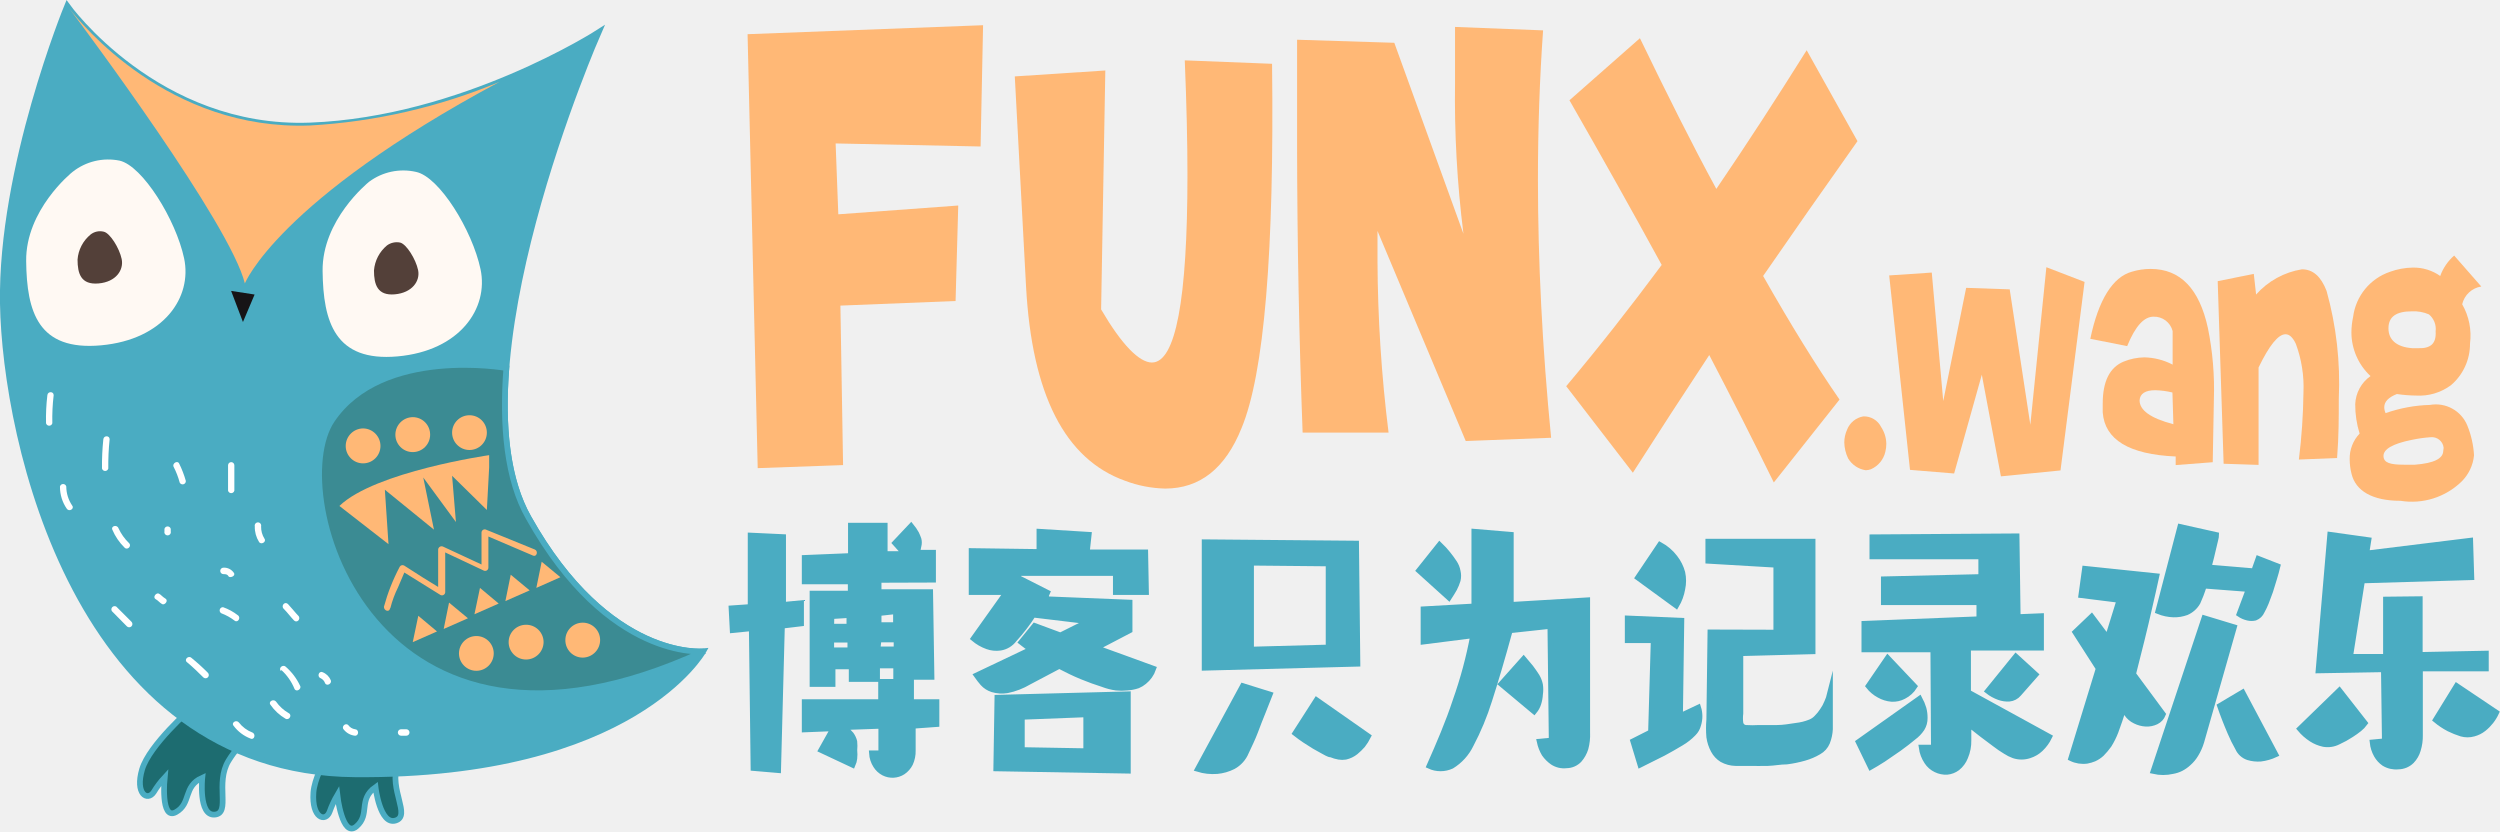
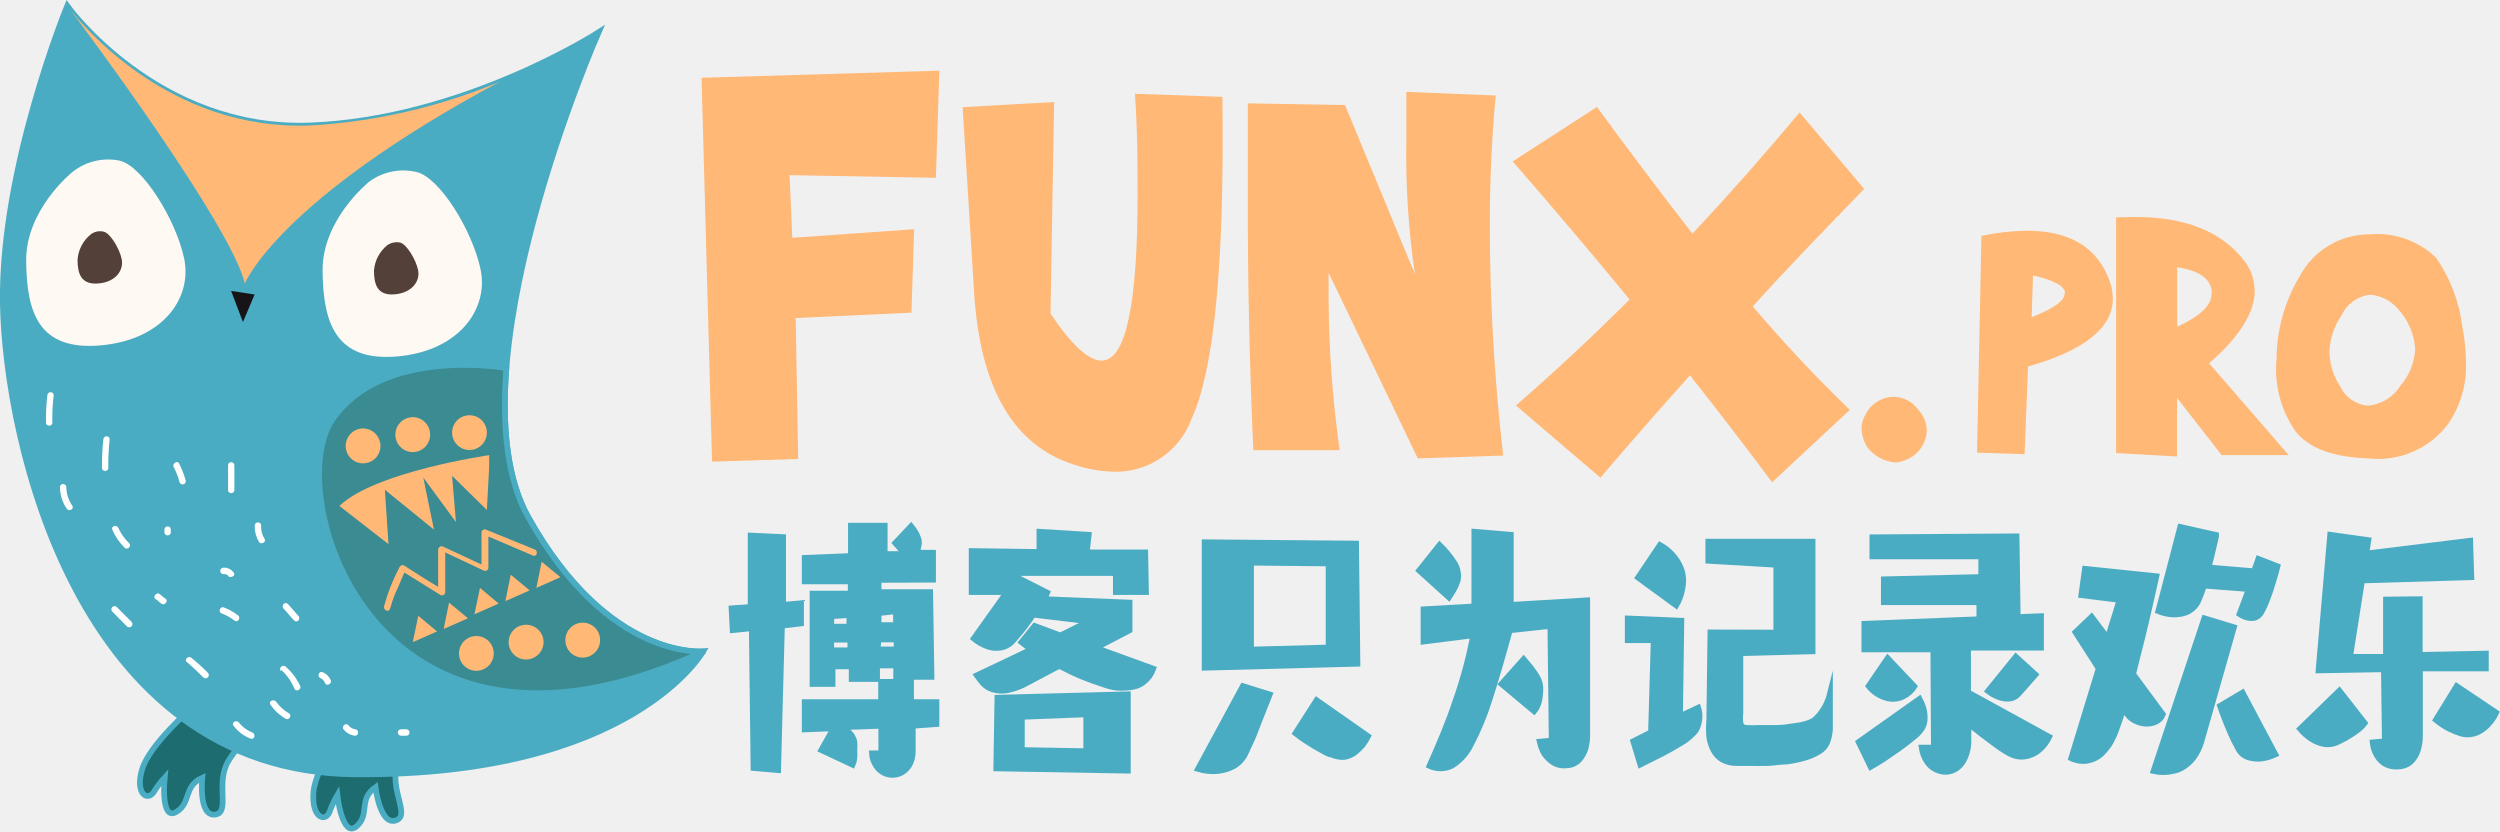
<svg xmlns="http://www.w3.org/2000/svg" viewBox="0 0 130.89 43.55">
  <defs>
-     <style>.cls-1{fill:#4aacc2;}.cls-1,.cls-3,.cls-5{stroke:#4aacc2;stroke-miterlimit:10;stroke-width:0.3px;}.cls-2{fill:#ffb876;}.cls-3{fill:#1d6c70;}.cls-4{fill:#fff;}.cls-5{fill:#3b8b93;}.cls-6{fill:#fff9f3;}.cls-7{fill:#534039;}.cls-8{fill:#161416;}</style>
+     <style>.cls-1{fill:#4aacc2;}.cls-1,.cls-2,.cls-5{stroke:#4aacc2;stroke-miterlimit:10;stroke-width:0.3px;}.cls-2{fill:#1d6c70;}.cls-3{fill:#ffb876;}.cls-4{fill:#fff;}.cls-5{fill:#3b8b93;}.cls-6{fill:#fff9f3;}.cls-7{fill:#534039;}.cls-8{fill:#161416;}</style>
  </defs>
  <g id="图层_2" data-name="图层 2">
    <g id="图层_1-2" data-name="图层 1">
      <path class="cls-1" d="M41,28.12,41,31.67l.94-.09,0,1.06-1,.12-.2,7.56-1.29-.11-.09-7.32-1,.1-.06-1.14,1-.07,0-3.74Zm6.7-.57.14.18.13.21a2.85,2.85,0,0,1,.12.29.68.68,0,0,1,0,.35,2.37,2.37,0,0,1-.09.36l.85,0,0,1.41L46,30.36V31L48.7,31l.07,4.44H46.92v-.6l-1,0v.71l-1.33,0v-.66l-1,0v.92H42.54l0-4.73,2,0v-.64l-2.41,0,0-1.23,2.42-.1V27.52h1.77l0,1.49,1.07,0-.52-.58Zm0,8.15v1.06h1.33v1.15L47.79,38l0,1.29a1.54,1.54,0,0,1-.14.69,1.15,1.15,0,0,1-.38.43,1,1,0,0,1-1,.05,1.06,1.06,0,0,1-.41-.38,1.35,1.35,0,0,1-.21-.64h.49V38l-2,.07a2.61,2.61,0,0,1,.2.17,2.28,2.28,0,0,1,.22.22,1.05,1.05,0,0,1,.17.37,2.3,2.3,0,0,1,0,.45,2,2,0,0,1,0,.43,1.1,1.1,0,0,1-.09.33L43,39.27l.64-1.14-1.51.06V36.76h4V35.7Zm-4.18-2.89.95,0v-.61l-.94.06Zm0,1.24,1,0v-.56h-1ZM45.94,34l1,0v-.52l-.94,0ZM46,32.1l0,.63.91,0V32Z" />
      <path class="cls-1" d="M52.71,31H50.87l0-2.15,3.55.05,0-1.06L57,28l-.1.92,3.06,0L60,31H58.42V30L53.31,30v.26l1.52.77a.37.37,0,0,1-.06.1.93.93,0,0,1,0,.1l-.08.14,4.45.18V33l-1.76.92,3,1.09a1.5,1.5,0,0,1-.48.68,1.32,1.32,0,0,1-.33.2A2.21,2.21,0,0,1,59,36a2.61,2.61,0,0,1-.56,0,3.14,3.14,0,0,1-.7-.18c-.35-.11-.71-.24-1.1-.4s-.78-.35-1.18-.56l-1.59.84a3.62,3.62,0,0,1-1.14.44,1.7,1.7,0,0,1-.77-.05,1.14,1.14,0,0,1-.5-.32,5.15,5.15,0,0,1-.32-.41L54,34l-.26-.18-.26-.2.69-.85,1.35.5L57,32.53l-2.91-.35a9.7,9.7,0,0,1-1,1.3,1.12,1.12,0,0,1-.72.43,1.39,1.39,0,0,1-.68-.07,2.36,2.36,0,0,1-.71-.41Zm6.34,5.35,0,4-6.89-.12.06-3.7ZM53.5,37.53l0,1.74,3.37.06,0-1.93Z" />
      <path class="cls-1" d="M66.48,36.36c-.11.29-.24.61-.37.93s-.24.6-.39,1-.31.71-.48,1.08a1.51,1.51,0,0,1-.68.76,2.33,2.33,0,0,1-.84.24,2.7,2.7,0,0,1-1-.11l2.35-4.34ZM71,28.46l.07,6.29-8,.21,0-6.57Zm-5.5,1,0,4.55,4.06-.11,0-4.4Zm6.13,9.09a2.74,2.74,0,0,1-.29.46,3.18,3.18,0,0,1-.37.36,1.32,1.32,0,0,1-.52.25,1,1,0,0,1-.35,0,1.86,1.86,0,0,1-.41-.12c-.14,0-.29-.12-.44-.19l-.43-.24c-.33-.2-.67-.42-1-.68l1.11-1.73Z" />
      <path class="cls-1" d="M75.37,28.53a4.69,4.69,0,0,1,.43.47q.17.21.33.45a1.17,1.17,0,0,1,.19.47,1,1,0,0,1,0,.46,2.53,2.53,0,0,1-.18.44c-.09.15-.18.31-.28.46l-1.56-1.41ZM79.1,28v3.67l4-.24c0,.16,0,.42,0,.77s0,.77,0,1.23,0,1,0,1.45,0,1,0,1.46v1.23c0,.36,0,.62,0,.78a2.71,2.71,0,0,1-.09.84,1.65,1.65,0,0,1-.33.59.93.93,0,0,1-.67.29,1.08,1.08,0,0,1-.72-.17,1.75,1.75,0,0,1-.43-.43,2.14,2.14,0,0,1-.25-.64l.63-.06-.07-6L79.05,33c-.4,1.46-.76,2.68-1.08,3.67A13.81,13.81,0,0,1,77,39a2.65,2.65,0,0,1-1,1.1,1.38,1.38,0,0,1-1.16,0c.51-1.15,1-2.29,1.37-3.42a22.82,22.82,0,0,0,.92-3.42l-2.6.33,0-1.69,2.66-.15,0-3.91Zm.67,6.51.37.44c.11.15.22.3.32.46a1.44,1.44,0,0,1,.17.44,1.67,1.67,0,0,1,0,.5,1.93,1.93,0,0,1-.09.49,1.2,1.2,0,0,1-.22.4l-1.71-1.43Z" />
      <path class="cls-1" d="M88.91,37.05a1.48,1.48,0,0,1,0,.9.93.93,0,0,1-.25.44,3,3,0,0,1-.65.51c-.3.18-.61.36-.93.53l-1.2.6-.37-1.22.93-.47.14-4.82-1.36,0,0-1.14,2.81.12-.07,5Zm-2-8.52a2.46,2.46,0,0,1,.78.67,2.2,2.2,0,0,1,.39.78,2,2,0,0,1,0,.85,2.56,2.56,0,0,1-.32.87l-2-1.46Zm6.09,4.59,0-3.55-3.56-.21v-1h5.46l0,5.74-3.78.1,0,3.15a1.93,1.93,0,0,0,0,.5.31.31,0,0,0,.29.26,5.55,5.55,0,0,0,.69,0c.29,0,.61,0,.94,0s.65-.06,1-.11a2.8,2.8,0,0,0,.75-.19.94.94,0,0,0,.33-.23,2.2,2.2,0,0,0,.3-.37,2.11,2.11,0,0,0,.24-.44,2.47,2.47,0,0,0,.15-.43c0,.35,0,.69,0,1s0,.54,0,.83a2.2,2.2,0,0,1-.15.7,1,1,0,0,1-.44.49,3.2,3.2,0,0,1-.75.32,6.23,6.23,0,0,1-.92.19c-.34,0-.66.07-1,.08s-.64,0-.93,0l-.75,0a1.52,1.52,0,0,1-.71-.19,1.24,1.24,0,0,1-.44-.47,2.06,2.06,0,0,1-.23-.7,5.31,5.31,0,0,1,0-.91l.06-4.57Z" />
      <path class="cls-1" d="M100.5,36.59a2.75,2.75,0,0,1,.21.51,1.88,1.88,0,0,1,.06.49,1,1,0,0,1-.15.55,1.78,1.78,0,0,1-.44.46c-.22.19-.48.38-.75.58l-.83.57c-.28.18-.5.31-.66.4l-.63-1.3Zm3.13-4.17,0-.89h-5l0-1.2,5.1-.12,0-1.08-5.7,0v-1l7.55-.05.06,4.23,1.22-.05v1.65l-3.82,0,0,2.34,4.25,2.33a2.14,2.14,0,0,1-.46.63,1.51,1.51,0,0,1-.58.34,1.29,1.29,0,0,1-.82,0,2,2,0,0,1-.42-.21,5.88,5.88,0,0,1-.57-.39l-.68-.51-.7-.55v.86a2.11,2.11,0,0,1-.17.89,1.36,1.36,0,0,1-.41.56,1.06,1.06,0,0,1-.54.21,1.19,1.19,0,0,1-.58-.12,1.14,1.14,0,0,1-.47-.41,1.76,1.76,0,0,1-.28-.74l.64,0L101.22,34H97.61l0-1.34Zm-3.4,3.52a1.42,1.42,0,0,1-.56.51,1.19,1.19,0,0,1-.63.14,1.58,1.58,0,0,1-.65-.2,1.78,1.78,0,0,1-.56-.47l1-1.46Zm6.34-.62-.88,1a.73.73,0,0,1-.5.26,1.34,1.34,0,0,1-.53-.08,2.1,2.1,0,0,1-.58-.32l1.46-1.8Z" />
      <path class="cls-1" d="M110.35,33.41l.62-2-2-.25.19-1.38,3.74.39c-.11.52-.24,1.07-.37,1.64s-.24,1.05-.39,1.65-.31,1.22-.46,1.83l1.56,2.11a.72.72,0,0,1-.35.38,1.12,1.12,0,0,1-.54.11,1.42,1.42,0,0,1-.56-.15,1.09,1.09,0,0,1-.44-.38L111.2,37c-.08.25-.15.49-.23.72l-.21.59a4.14,4.14,0,0,1-.35.7,3.71,3.71,0,0,1-.38.45,1.47,1.47,0,0,1-.39.26,1.92,1.92,0,0,1-.37.11,1.44,1.44,0,0,1-.83-.13L109.88,35l-1.22-1.9.85-.81Zm6.61-.57-1.71,6a2.78,2.78,0,0,1-.29.65,1.86,1.86,0,0,1-.37.45,1.81,1.81,0,0,1-.41.29,1.54,1.54,0,0,1-.43.14,2.23,2.23,0,0,1-1,0l2.66-8Zm.78-2-2.35-.18c-.06.18-.11.34-.17.49l-.16.38a1.24,1.24,0,0,1-.59.53,1.84,1.84,0,0,1-.67.11A2.32,2.32,0,0,1,113,32l1.15-4.41,1.88.42c0,.11-.07.33-.14.65s-.16.67-.26,1.05l2.38.2.23-.65,1,.39c-.05.21-.11.42-.18.65s-.13.44-.2.65l-.22.59a4.06,4.06,0,0,1-.22.46.63.63,0,0,1-.35.34.84.84,0,0,1-.38,0,1.28,1.28,0,0,1-.44-.19Zm1.39,8.66a2.56,2.56,0,0,1-.77.22,1.83,1.83,0,0,1-.65-.07.89.89,0,0,1-.54-.49,7.56,7.56,0,0,1-.4-.81c-.11-.26-.21-.5-.29-.71s-.18-.47-.25-.68l1.18-.7Z" />
      <path class="cls-1" d="M123.81,37.86a1.61,1.61,0,0,1-.29.3,4.74,4.74,0,0,1-.42.3,4.9,4.9,0,0,1-.67.37,1.22,1.22,0,0,1-.78.12,1.9,1.9,0,0,1-.63-.26,2.72,2.72,0,0,1-.6-.53l2.06-2Zm2.88-6.49v2.92l3.46-.07V35l-3.45,0,0,3.48a2.48,2.48,0,0,1-.11.79,1.38,1.38,0,0,1-.33.57,1,1,0,0,1-.7.29,1.18,1.18,0,0,1-.74-.17,1.29,1.29,0,0,1-.39-.43,1.71,1.71,0,0,1-.21-.66l.64-.06-.05-3.77-3.42.06L122,28l2,.28-.11.7,5.44-.67.06,1.91-5.72.17-.63,4,1.88,0,0-3Zm4,5.94a2.32,2.32,0,0,1-.66.84,1.41,1.41,0,0,1-.52.26,1.17,1.17,0,0,1-.64,0,4.64,4.64,0,0,1-.65-.26,3.94,3.94,0,0,1-.69-.46l1.09-1.77Z" />
-       <path class="cls-2" d="M51.47,1.32l-.13,6.35-7.59-.16.14,3.71,6.28-.46-.14,5L44,16l.14,8.35-4.47.16L39.14,1.79Z" />
-       <path class="cls-2" d="M53.72,15,53.13,4l4.74-.31L57.65,16.2c1.08,1.85,2,2.78,2.66,2.78q1.86,0,1.86-9.82,0-2.6-.14-6l4.57.18Q66.78,18.14,65,22.42c-.85,2.11-2.18,3.16-4,3.16a6.33,6.33,0,0,1-2.1-.41Q54.18,23.48,53.72,15Z" />
-       <path class="cls-2" d="M73,2.24l3.62,10a56.89,56.89,0,0,1-.44-7.95q0-1.37,0-2.88l4.61.18c-.18,2.52-.27,5.13-.27,7.81q0,6.47.69,13.52l-4.47.17-4.62-11c0,.51,0,1,0,1.56a75.22,75.22,0,0,0,.58,9H68.2q-.28-7.55-.29-15c0-1.86,0-3.71,0-5.57Z" />
-       <path class="cls-2" d="M82,20.22q2.52-3,5-6.35-2.3-4.21-4.83-8.62L85.86,2c1.39,2.87,2.7,5.5,4,7.89C91.42,7.6,93,5.17,94.59,2.63l2.66,4.76Q94.69,11,92.31,14.45q2.16,3.81,4,6.47l-3.44,4.34c-1.07-2.18-2.2-4.41-3.38-6.67q-2.06,3.12-4,6.16Z" />
-       <path class="cls-2" d="M96.76,24a2,2,0,0,1-.2-.84,1.62,1.62,0,0,1,.14-.65,1.11,1.11,0,0,1,.86-.71,1,1,0,0,1,.93.56,1.62,1.62,0,0,1,.27.88,1.77,1.77,0,0,1-.05.41,1.32,1.32,0,0,1-.76.92.86.86,0,0,1-.27.05A1.3,1.3,0,0,1,96.76,24Z" />
-       <path class="cls-2" d="M101.74,21l1.2-5.93,2.28.08,1.08,7.09.84-8.25,2,.77-1.26,9.87-3.12.31-1-5.32-1.45,5.17L100,24.6,98.91,14.42l2.23-.15Z" />
-       <path class="cls-2" d="M111.6,14.23a3.38,3.38,0,0,1,1-.15q2.33,0,3,3.11a16.07,16.07,0,0,1,.31,3.7l-.06,3.31-1.94.15,0-.45q-3.66-.16-3.82-2.31c0-.21,0-.36,0-.46,0-1.17.37-1.9,1.1-2.2a3,3,0,0,1,1.08-.22,3.35,3.35,0,0,1,1.48.38c0-1.11,0-1.69,0-1.76a1,1,0,0,0-1-.75c-.48,0-.94.46-1.38,1.54l-1.93-.38C109.87,15.68,110.62,14.51,111.6,14.23Zm1.24,6.2c-.52,0-.8.18-.82.53,0,.51.55.93,1.77,1.25l-.05-1.66A4.21,4.21,0,0,0,112.84,20.43Z" />
-       <path class="cls-2" d="M118,14.34l.12,1.08a4.08,4.08,0,0,1,2.4-1.32c.58,0,1,.38,1.29,1.13a17.94,17.94,0,0,1,.64,5.64c0,.94,0,2-.09,3.11l-2,.08a31.41,31.41,0,0,0,.24-3.51A6.49,6.49,0,0,0,120.2,18c-.16-.34-.34-.5-.54-.5q-.57,0-1.41,1.74v5.1l-1.83-.06-.31-9.56Z" />
-       <path class="cls-2" d="M129.18,22.28a4.85,4.85,0,0,1,.35,1.56,2.23,2.23,0,0,1-.66,1.38,3.73,3.73,0,0,1-3.19,1c-1.48,0-2.34-.52-2.56-1.4a3.13,3.13,0,0,1-.1-.77,1.89,1.89,0,0,1,.52-1.35,5.07,5.07,0,0,1-.23-1.54,1.89,1.89,0,0,1,.8-1.47,3.14,3.14,0,0,1-1-2.29,4,4,0,0,1,.09-.81,2.88,2.88,0,0,1,1.93-2.36,3.64,3.64,0,0,1,1.2-.22,2.4,2.4,0,0,1,1.43.44,2.58,2.58,0,0,1,.73-1.07L129.91,15a1.22,1.22,0,0,0-1,.93,3.29,3.29,0,0,1,.41,2.06,2.84,2.84,0,0,1-1,2.18,2.79,2.79,0,0,1-1.83.54,7.44,7.44,0,0,1-1-.08q-.66.26-.66.69a.76.76,0,0,0,.07.31,7.62,7.62,0,0,1,2.32-.43A1.78,1.78,0,0,1,129.18,22.28Zm-1.24,1.17a.62.62,0,0,0-.67-.56,7,7,0,0,0-1,.14c-1,.2-1.49.49-1.48.85s.37.45,1.08.45l.57,0c1-.08,1.48-.32,1.48-.74Zm-.42-6.1a1,1,0,0,0-.35-.89,2,2,0,0,0-.9-.16c-.8,0-1.21.27-1.22.87s.4,1,1.25,1.06l.31,0C127.25,18.25,127.56,18,127.52,17.35Z" />
-       <path class="cls-3" d="M10,37.1S7.82,39,7.44,40.28s.28,1.69.61,1.19a4.68,4.68,0,0,1,.57-.76s-.23,2.27.59,1.81.37-1.35,1.38-1.8c0,0-.21,2,.65,1.93s0-1.65.73-2.83,1.11-1,1.11-1S11.24,36.68,10,37.1Z" />
-       <path class="cls-3" d="M18.25,37.82s-1.74,2.32-1.84,3.67.64,1.58.85,1a5.11,5.11,0,0,1,.4-.86s.26,2.27,1,1.64.07-1.4,1-2.06c0,0,.23,2,1.05,1.75s-.35-1.62.1-2.92.87-1.19.87-1.19S19.35,37.15,18.25,37.82Z" />
+       <path class="cls-2" d="M10,37.1S7.82,39,7.44,40.28s.28,1.69.61,1.19a4.68,4.68,0,0,1,.57-.76s-.23,2.27.59,1.81.37-1.35,1.38-1.8c0,0-.21,2,.65,1.93s0-1.65.73-2.83,1.11-1,1.11-1S11.24,36.68,10,37.1Z" />
+       <path class="cls-2" d="M18.25,37.82s-1.74,2.32-1.84,3.67.64,1.58.85,1a5.11,5.11,0,0,1,.4-.86s.26,2.27,1,1.64.07-1.4,1-2.06c0,0,.23,2,1.05,1.75s-.35-1.62.1-2.92.87-1.19.87-1.19S19.35,37.15,18.25,37.82Z" />
      <path class="cls-1" d="M3.52.31s4.7,6.56,12.71,6.26S31.34,1.69,31.34,1.69,23.46,19.58,27.67,27.1s9.15,7,9.15,7-3.67,6.56-18.24,6.44S.27,23,.15,15.9,3.52.31,3.52.31Z" />
-       <path class="cls-2" d="M16.23,6.57C8.84,6.85,4.27,1.28,3.61.42c.89,1.18,8.45,11.32,9.21,14.42,0,0,1.69-4.31,13.32-10.55A30.15,30.15,0,0,1,16.23,6.57Z" />
+       <path class="cls-3" d="M16.23,6.57C8.84,6.85,4.27,1.28,3.61.42c.89,1.18,8.45,11.32,9.21,14.42,0,0,1.69-4.31,13.32-10.55A30.15,30.15,0,0,1,16.23,6.57Z" />
      <path class="cls-4" d="M5.41,23a13.06,13.06,0,0,0-.07,1.53.17.17,0,0,0,.33,0A13.06,13.06,0,0,1,5.74,23c0-.21-.31-.21-.33,0Z" />
      <path class="cls-4" d="M9.09,24.44a4.19,4.19,0,0,1,.32.83.17.17,0,0,0,.32-.09,5.33,5.33,0,0,0-.35-.91c-.09-.19-.38,0-.29.17Z" />
      <path class="cls-4" d="M8.61,27.69v.13a.17.17,0,1,0,.33,0v-.13a.17.17,0,0,0-.33,0Z" />
      <path class="cls-4" d="M8.15,31.37c.13.07.21.19.34.26s.35-.18.17-.29-.21-.19-.34-.26-.35.18-.17.29Z" />
      <path class="cls-4" d="M5.88,27.73a2.9,2.9,0,0,0,.64.94c.15.16.39-.08.24-.23a2.58,2.58,0,0,1-.56-.79c-.08-.2-.4-.11-.32.08Z" />
      <path class="cls-4" d="M11.59,32.11a2.67,2.67,0,0,1,.7.39c.17.12.34-.17.16-.29a2.74,2.74,0,0,0-.77-.42.17.17,0,0,0-.09.32Z" />
      <path class="cls-4" d="M11.7,30.06c.11,0,.2,0,.26.11s.39,0,.29-.17a.62.62,0,0,0-.55-.28.17.17,0,0,0,0,.34Z" />
      <path class="cls-4" d="M9.79,34.67c.3.25.58.52.86.8a.17.17,0,0,0,.24-.24,10.87,10.87,0,0,0-.87-.79c-.16-.14-.4.1-.23.23Z" />
      <path class="cls-4" d="M14.16,36.9a2.5,2.5,0,0,0,.79.73c.19.1.36-.19.17-.29a2.06,2.06,0,0,1-.67-.61c-.13-.16-.42,0-.29.17Z" />
      <path class="cls-4" d="M3.14,25.49a2,2,0,0,0,.36,1.15c.12.17.41,0,.28-.17a1.78,1.78,0,0,1-.31-1,.17.17,0,0,0-.33,0Z" />
      <path class="cls-4" d="M2.48,20.69a10.34,10.34,0,0,0-.07,1.47.17.17,0,0,0,.33,0,10.34,10.34,0,0,1,.07-1.47c0-.21-.31-.21-.33,0Z" />
      <path class="cls-4" d="M12.23,38a2,2,0,0,0,.89.67c.2.09.29-.24.09-.32a1.63,1.63,0,0,1-.7-.52c-.13-.17-.42,0-.28.17Z" />
      <path class="cls-4" d="M14.72,35.07a2.71,2.71,0,0,1,.7,1c.1.19.39,0,.29-.17a3,3,0,0,0-.76-1c-.16-.13-.4.1-.23.24Z" />
      <path class="cls-4" d="M18,38.2a.87.87,0,0,0,.59.32c.21,0,.21-.33,0-.34a.52.52,0,0,1-.35-.21c-.15-.16-.39.08-.24.23Z" />
      <path class="cls-4" d="M21,38.52h.27a.17.17,0,0,0,0-.34H21a.17.17,0,0,0,0,.34Z" />
      <path class="cls-4" d="M16.79,35.51a.45.45,0,0,1,.23.26c.1.19.39,0,.29-.17a.75.75,0,0,0-.43-.41c-.2-.07-.29.25-.09.32Z" />
      <path class="cls-4" d="M14.85,31.87c.19.19.35.41.53.6s.39-.08.24-.23-.35-.41-.53-.6-.39.08-.24.23Z" />
      <path class="cls-4" d="M5.86,32l.79.8a.17.17,0,0,0,.24-.24l-.8-.8a.17.17,0,0,0-.23.24Z" />
      <path class="cls-4" d="M13.34,27.56a1.46,1.46,0,0,0,.22.81c.11.18.4,0,.29-.16a1.16,1.16,0,0,1-.18-.65.17.17,0,1,0-.33,0Z" />
      <path class="cls-4" d="M11.94,24.36v1.33a.17.17,0,0,0,.33,0V24.36a.16.16,0,0,0-.33,0Z" />
      <path class="cls-5" d="M27.67,27.1c-1.14-2-1.39-4.83-1.16-7.83h0S20,18.1,17.38,22s2.12,20.1,19.44,12.11C36.82,34.09,31.88,34.63,27.67,27.1Z" />
-       <path class="cls-2" d="M19.92,23.35a.91.91,0,0,1-.91.91h0a.91.91,0,0,1-.91-.91h0a.92.92,0,0,1,.91-.92h0a.92.92,0,0,1,.91.92Z" />
-       <path class="cls-2" d="M22.52,22.76a.91.91,0,0,1-.91.91h0a.91.91,0,0,1-.91-.91h0a.92.92,0,0,1,.91-.92h0a.91.91,0,0,1,.91.92Z" />
-       <path class="cls-2" d="M25.49,22.65a.91.91,0,0,1-.91.91h0a.91.91,0,0,1-.91-.91h0a.91.91,0,0,1,.91-.91h0a.91.91,0,0,1,.91.91Z" />
-       <path class="cls-2" d="M25.85,34.21a.91.91,0,0,1-.91.91h0a.91.91,0,0,1-.91-.91h0a.91.91,0,0,1,.91-.91h0a.91.91,0,0,1,.91.91Z" />
-       <path class="cls-2" d="M28.46,33.62a.92.92,0,0,1-.92.91h0a.91.91,0,0,1-.91-.91h0a.91.91,0,0,1,.91-.91h0a.91.91,0,0,1,.92.91Z" />
-       <path class="cls-2" d="M31.42,33.51a.92.92,0,0,1-.91.92h0a.91.91,0,0,1-.91-.92h0a.91.91,0,0,1,.91-.91h0a.91.91,0,0,1,.91.91Z" />
-       <path class="cls-2" d="M17.77,26.49l2.57,2-.19-2.85,2.57,2.09L22.16,25l1.71,2.33-.2-2.42,1.82,1.79.12-2.23v-.64S19.63,24.69,17.77,26.49Z" />
-       <path class="cls-2" d="M20.44,31.83a5.41,5.41,0,0,1,.4-1.08c.11-.27.22-.53.34-.8s-.22-.12-.05,0l1.93,1.2a.17.17,0,0,0,.25-.14V29.13c0-.56,0-.19-.22-.31l2.23,1.05a.17.17,0,0,0,.25-.15V28c0-.17-.3,0,0,.09l2.34,1c.2.08.28-.24.09-.32l-2.58-1.05a.17.17,0,0,0-.21.16v1.74c0,.25.32.05.14,0l-2.15-1a.18.18,0,0,0-.26.15V31c0-.29.41,0,0-.27l-.78-.48-1-.64a.17.17,0,0,0-.23.06,10.2,10.2,0,0,0-.83,2.1c0,.21.28.3.32.09Z" />
-       <polygon class="cls-2" points="21.61 33.62 21.9 32.24 22.88 33.06 21.61 33.62" />
-       <polygon class="cls-2" points="23.23 32.93 23.51 31.55 24.5 32.37 23.23 32.93" />
-       <polygon class="cls-2" points="24.84 32.16 25.13 30.78 26.11 31.6 24.84 32.16" />
-       <polygon class="cls-2" points="26.46 31.47 26.74 30.09 27.73 30.91 26.46 31.47" />
-       <polygon class="cls-2" points="28.08 30.78 28.36 29.41 29.34 30.22 28.08 30.78" />
+       <path class="cls-3" d="M19.92,23.35a.91.91,0,0,1-.91.91h0a.91.91,0,0,1-.91-.91h0a.92.92,0,0,1,.91-.92h0a.92.92,0,0,1,.91.92Z" />
+       <path class="cls-3" d="M22.52,22.76a.91.91,0,0,1-.91.91h0a.91.91,0,0,1-.91-.91h0a.92.92,0,0,1,.91-.92h0a.91.91,0,0,1,.91.92Z" />
+       <path class="cls-3" d="M25.49,22.65a.91.91,0,0,1-.91.91h0a.91.91,0,0,1-.91-.91h0a.91.91,0,0,1,.91-.91h0a.91.91,0,0,1,.91.91Z" />
+       <path class="cls-3" d="M25.85,34.21a.91.91,0,0,1-.91.91h0a.91.91,0,0,1-.91-.91h0a.91.91,0,0,1,.91-.91h0a.91.91,0,0,1,.91.91Z" />
+       <path class="cls-3" d="M28.46,33.62a.92.92,0,0,1-.92.91h0a.91.91,0,0,1-.91-.91h0a.91.91,0,0,1,.91-.91h0a.91.91,0,0,1,.92.91Z" />
+       <path class="cls-3" d="M31.42,33.51a.92.92,0,0,1-.91.92h0a.91.91,0,0,1-.91-.92h0a.91.91,0,0,1,.91-.91h0a.91.91,0,0,1,.91.91Z" />
+       <path class="cls-3" d="M17.77,26.49l2.57,2-.19-2.85,2.57,2.09L22.16,25l1.71,2.33-.2-2.42,1.82,1.79.12-2.23v-.64S19.63,24.69,17.77,26.49Z" />
+       <path class="cls-3" d="M20.44,31.83a5.41,5.41,0,0,1,.4-1.08c.11-.27.22-.53.34-.8s-.22-.12-.05,0l1.93,1.2a.17.17,0,0,0,.25-.14V29.13c0-.56,0-.19-.22-.31l2.23,1.05a.17.17,0,0,0,.25-.15V28c0-.17-.3,0,0,.09l2.34,1c.2.08.28-.24.09-.32l-2.58-1.05a.17.17,0,0,0-.21.16v1.74c0,.25.32.05.14,0l-2.15-1a.18.18,0,0,0-.26.15V31c0-.29.41,0,0-.27l-.78-.48-1-.64a.17.17,0,0,0-.23.06,10.2,10.2,0,0,0-.83,2.1c0,.21.28.3.32.09Z" />
+       <polygon class="cls-3" points="21.61 33.62 21.9 32.24 22.88 33.06 21.61 33.62" />
+       <polygon class="cls-3" points="23.23 32.93 23.51 31.55 24.5 32.37 23.23 32.93" />
+       <polygon class="cls-3" points="24.84 32.16 25.13 30.78 26.11 31.6 24.84 32.16" />
+       <polygon class="cls-3" points="26.46 31.47 26.74 30.09 27.73 30.91 26.46 31.47" />
+       <polygon class="cls-3" points="28.08 30.78 28.36 29.41 29.34 30.22 28.08 30.78" />
      <path class="cls-6" d="M3.8,9c-.07.05-2.46,2-2.43,4.67S2,18.38,5.29,18.08s4.78-2.52,4.35-4.55S7.46,8.68,6.26,8.41A3,3,0,0,0,3.8,9Z" />
      <path class="cls-7" d="M4.74,12.28a1.88,1.88,0,0,0-.68,1.31c0,.74.18,1.33,1.1,1.25s1.33-.71,1.21-1.28-.61-1.36-.94-1.43A.8.8,0,0,0,4.74,12.28Z" />
      <path class="cls-6" d="M19.32,9.52c-.07.06-2.46,2-2.43,4.67s.65,4.76,3.92,4.47,4.78-2.52,4.35-4.56S23,9.25,21.78,9A3,3,0,0,0,19.32,9.52Z" />
      <path class="cls-7" d="M20.26,12.85a1.9,1.9,0,0,0-.68,1.31c0,.74.18,1.33,1.09,1.25s1.34-.7,1.22-1.27-.61-1.36-.94-1.44A.87.87,0,0,0,20.26,12.85Z" />
      <polygon class="cls-8" points="12.1 15.23 13.33 15.42 12.72 16.86 12.1 15.23" />
+       <path class="cls-3" d="M49.18,3.7,49,9.31l-7.66-.14.14,3.28L47.86,12l-.14,4.37-6.06.28.13,7.38-4.51.14-.55-20.1Z" />
+       <path class="cls-3" d="M51,15.32l-.6-9.71,4.79-.27L55,16.41c1.09,1.65,2,2.47,2.68,2.47q1.88,0,1.88-8.69c0-1.52,0-3.28-.14-5.28L64,5.07q.17,13-1.61,16.85a4.23,4.23,0,0,1-4,2.78,7.14,7.14,0,0,1-2.12-.36Q51.47,22.84,51,15.32Z" />
+       <path class="cls-3" d="M70.42,5.5l3.66,8.86a43.06,43.06,0,0,1-.45-7c0-.81,0-1.66,0-2.55L78.31,5Q78,8.3,78,11.85a106.47,106.47,0,0,0,.7,12L74.23,24l-4.67-9.72c0,.45,0,.92,0,1.38a58.72,58.72,0,0,0,.58,7.91H65.62q-.3-6.66-.29-13.24,0-2.46,0-4.92Z" />
+       <path class="cls-3" d="M79.37,21.23q3-2.61,5.95-5.55-2.91-3.54-6.12-7.23L83.61,5.6q2.65,3.62,5,6.63,2.82-3,5.61-6.34l3.38,4c-2,2.07-4,4.12-5.83,6.15a74,74,0,0,0,5.08,5.42l-4.07,3.79c-1.36-1.83-2.8-3.7-4.3-5.6-1.62,1.81-3.18,3.59-4.69,5.36Z" />
+       <path class="cls-3" d="M97.79,23.45a2,2,0,0,1-.33-1,1.5,1.5,0,0,1,.23-.78A1.68,1.68,0,0,1,99,20.78a1.62,1.62,0,0,1,1.44.68,1.65,1.65,0,0,1,.44,1.08,1.37,1.37,0,0,1-.09.49,1.73,1.73,0,0,1-1.18,1.11,1.2,1.2,0,0,1-.42.07A2.06,2.06,0,0,1,97.79,23.45Z" />
+       <path class="cls-3" d="M106.12,12.08q3.21,0,4.23,2.37a3,3,0,0,1,.27,1.19q0,2.28-4.44,3.55L106,23.78l-2.49-.08.23-11.35A11.7,11.7,0,0,1,106.12,12.08Zm2,3.28c0-.38-.59-.69-1.68-.94l-.07,2.19C107.53,16.15,108.12,15.73,108.09,15.36Z" />
+       <path class="cls-3" d="M111.8,11.36q3.78,0,5.56,2.12a2.64,2.64,0,0,1,.69,1.74q0,1.72-2.39,3.8l4.17,4.81h-3.51l-2.34-3v3.07l-3.19-.18V11.38Zm4,4c0-.73-.6-1.18-1.81-1.37v3.12C115.19,16.54,115.79,16,115.79,15.37Z" />
+       <path class="cls-3" d="M119.19,18.8a8.51,8.51,0,0,1,1.21-4.33,4.12,4.12,0,0,1,3.66-2.2,4.44,4.44,0,0,1,3.48,1.22,7.94,7.94,0,0,1,1.37,3.58,10.09,10.09,0,0,1,.2,1.91,5.34,5.34,0,0,1-.94,3.22A4.57,4.57,0,0,1,124,24q-2.77-.09-3.81-1.41A5.67,5.67,0,0,1,119.19,18.8Zm6.34-2.65a2.17,2.17,0,0,0-1.43-.72,1.88,1.88,0,0,0-1.51,1.09,3.53,3.53,0,0,0-.63,1.92,3.39,3.39,0,0,0,.57,1.8,1.76,1.76,0,0,0,1.46,1,2.24,2.24,0,0,0,1.69-1.05,3.17,3.17,0,0,0,.77-1.9A3.45,3.45,0,0,0,125.53,16.15Z" />
    </g>
  </g>
</svg>
